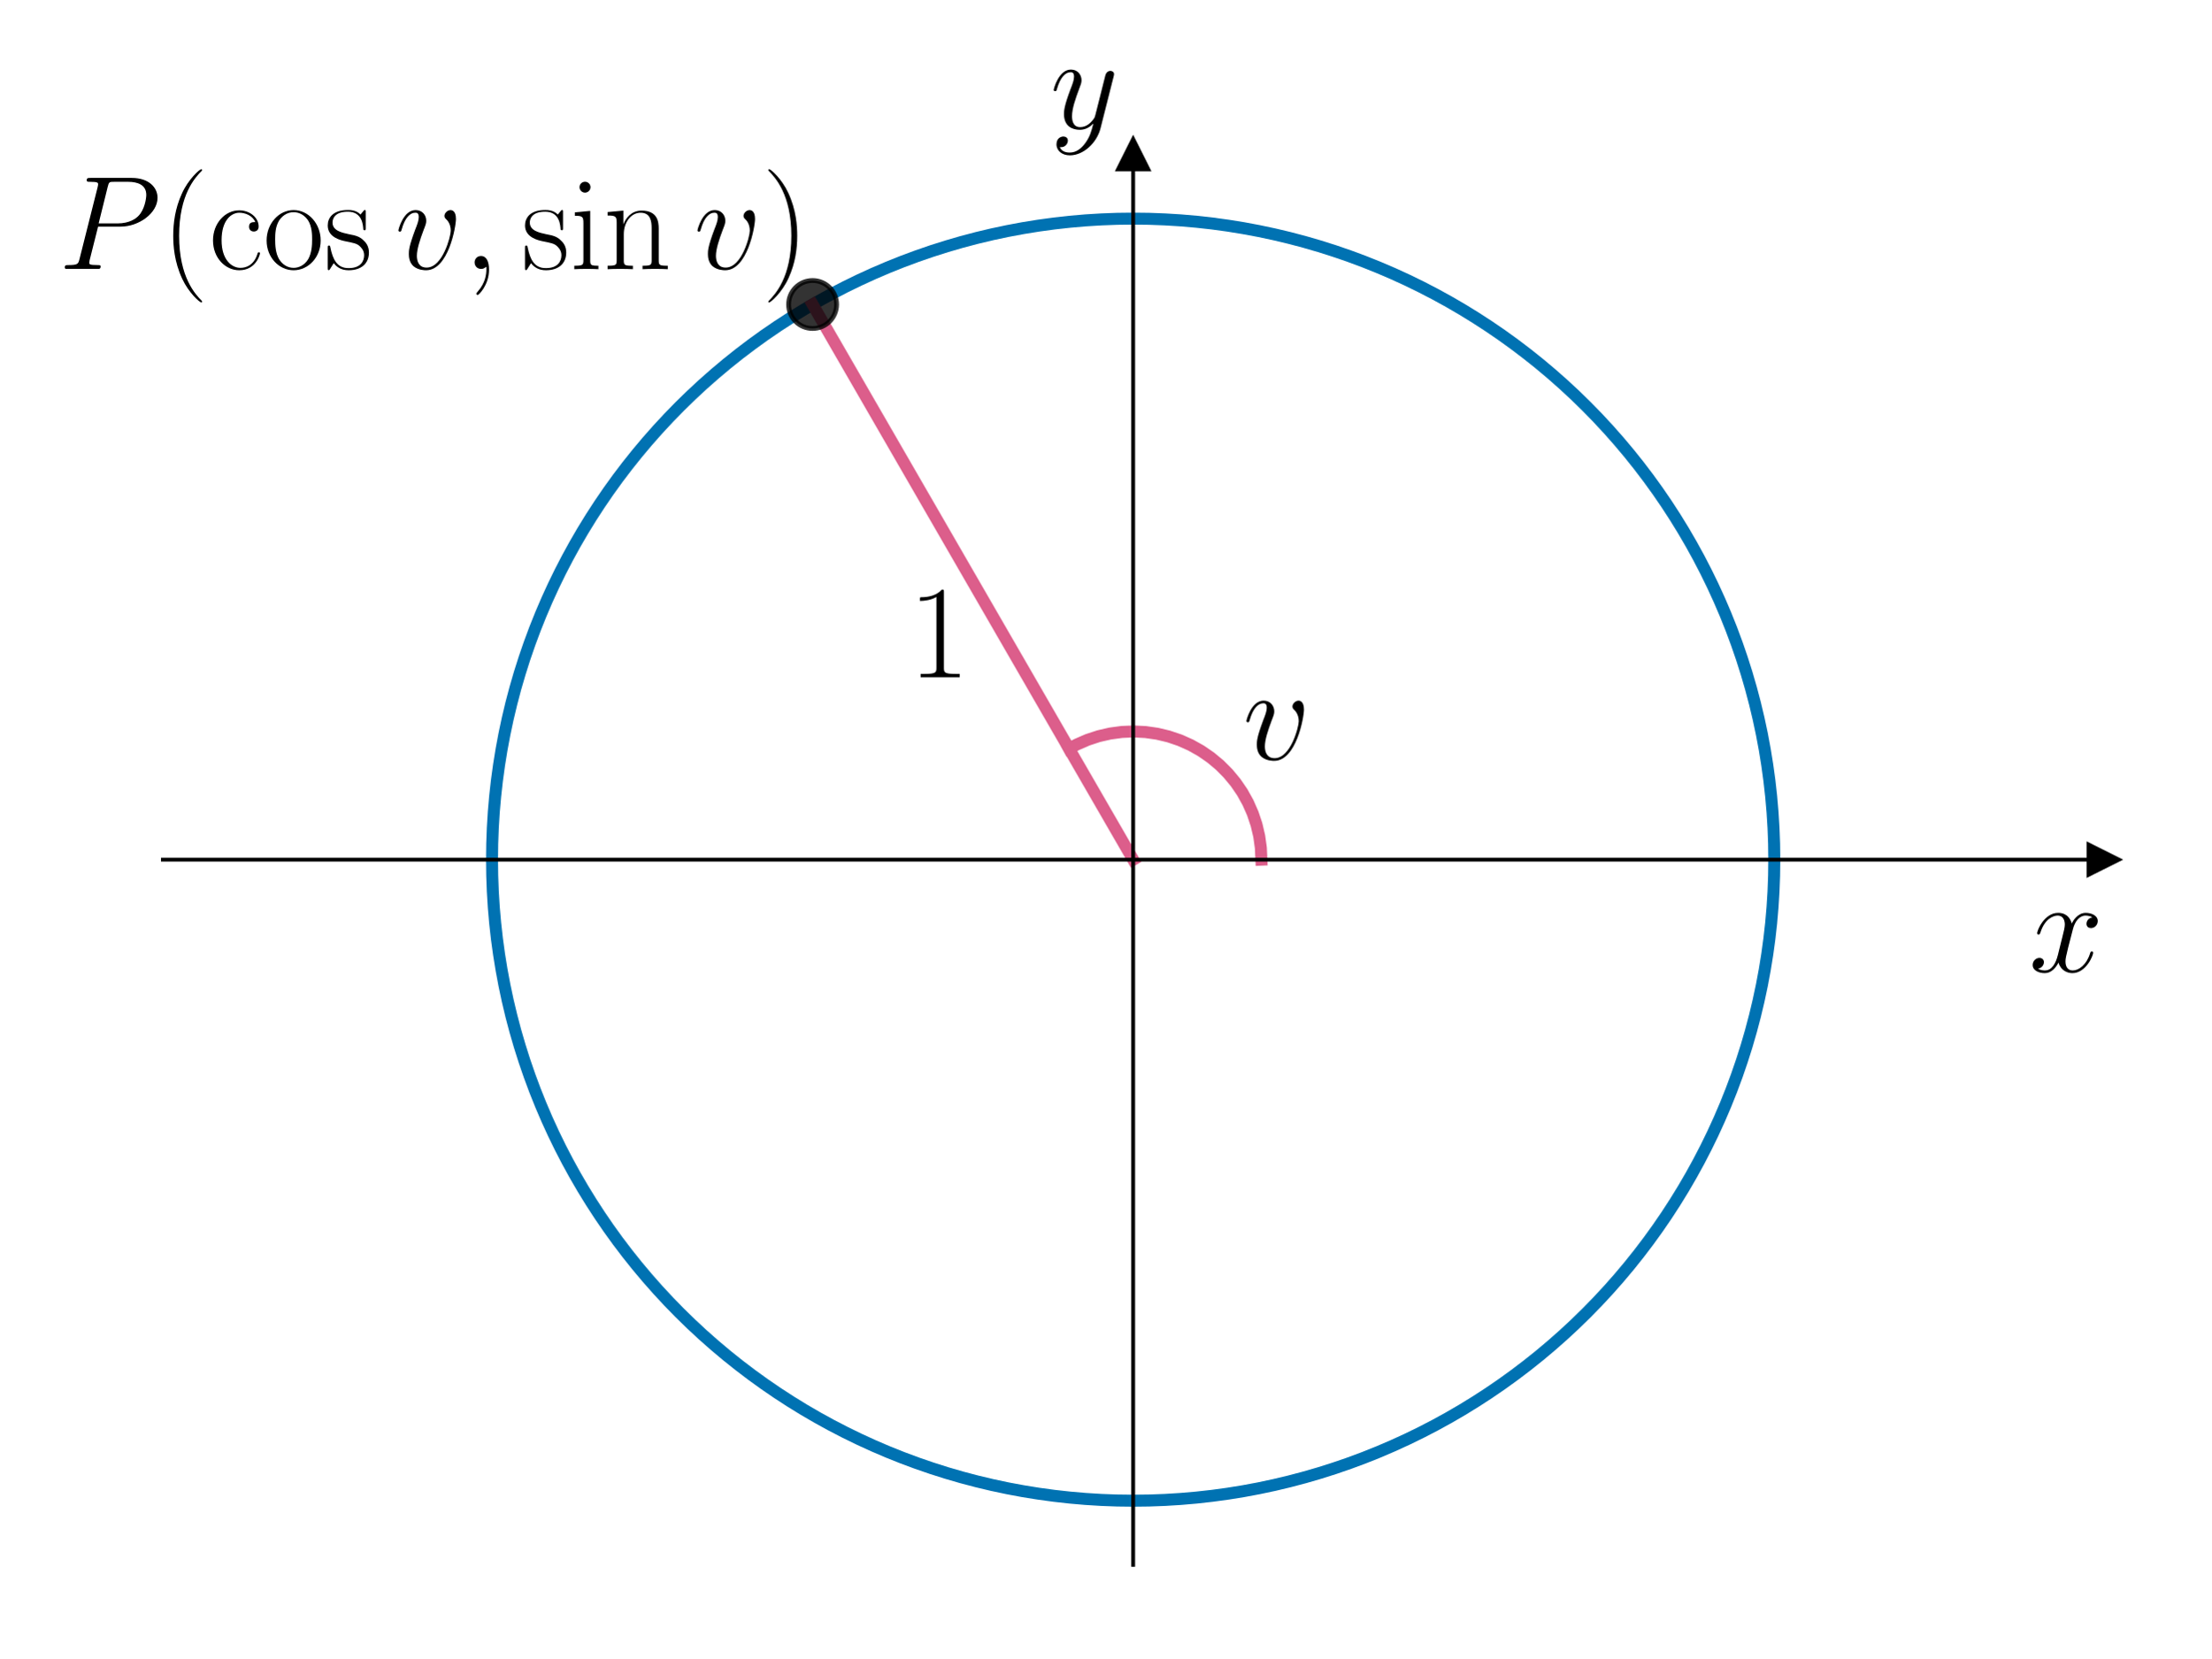
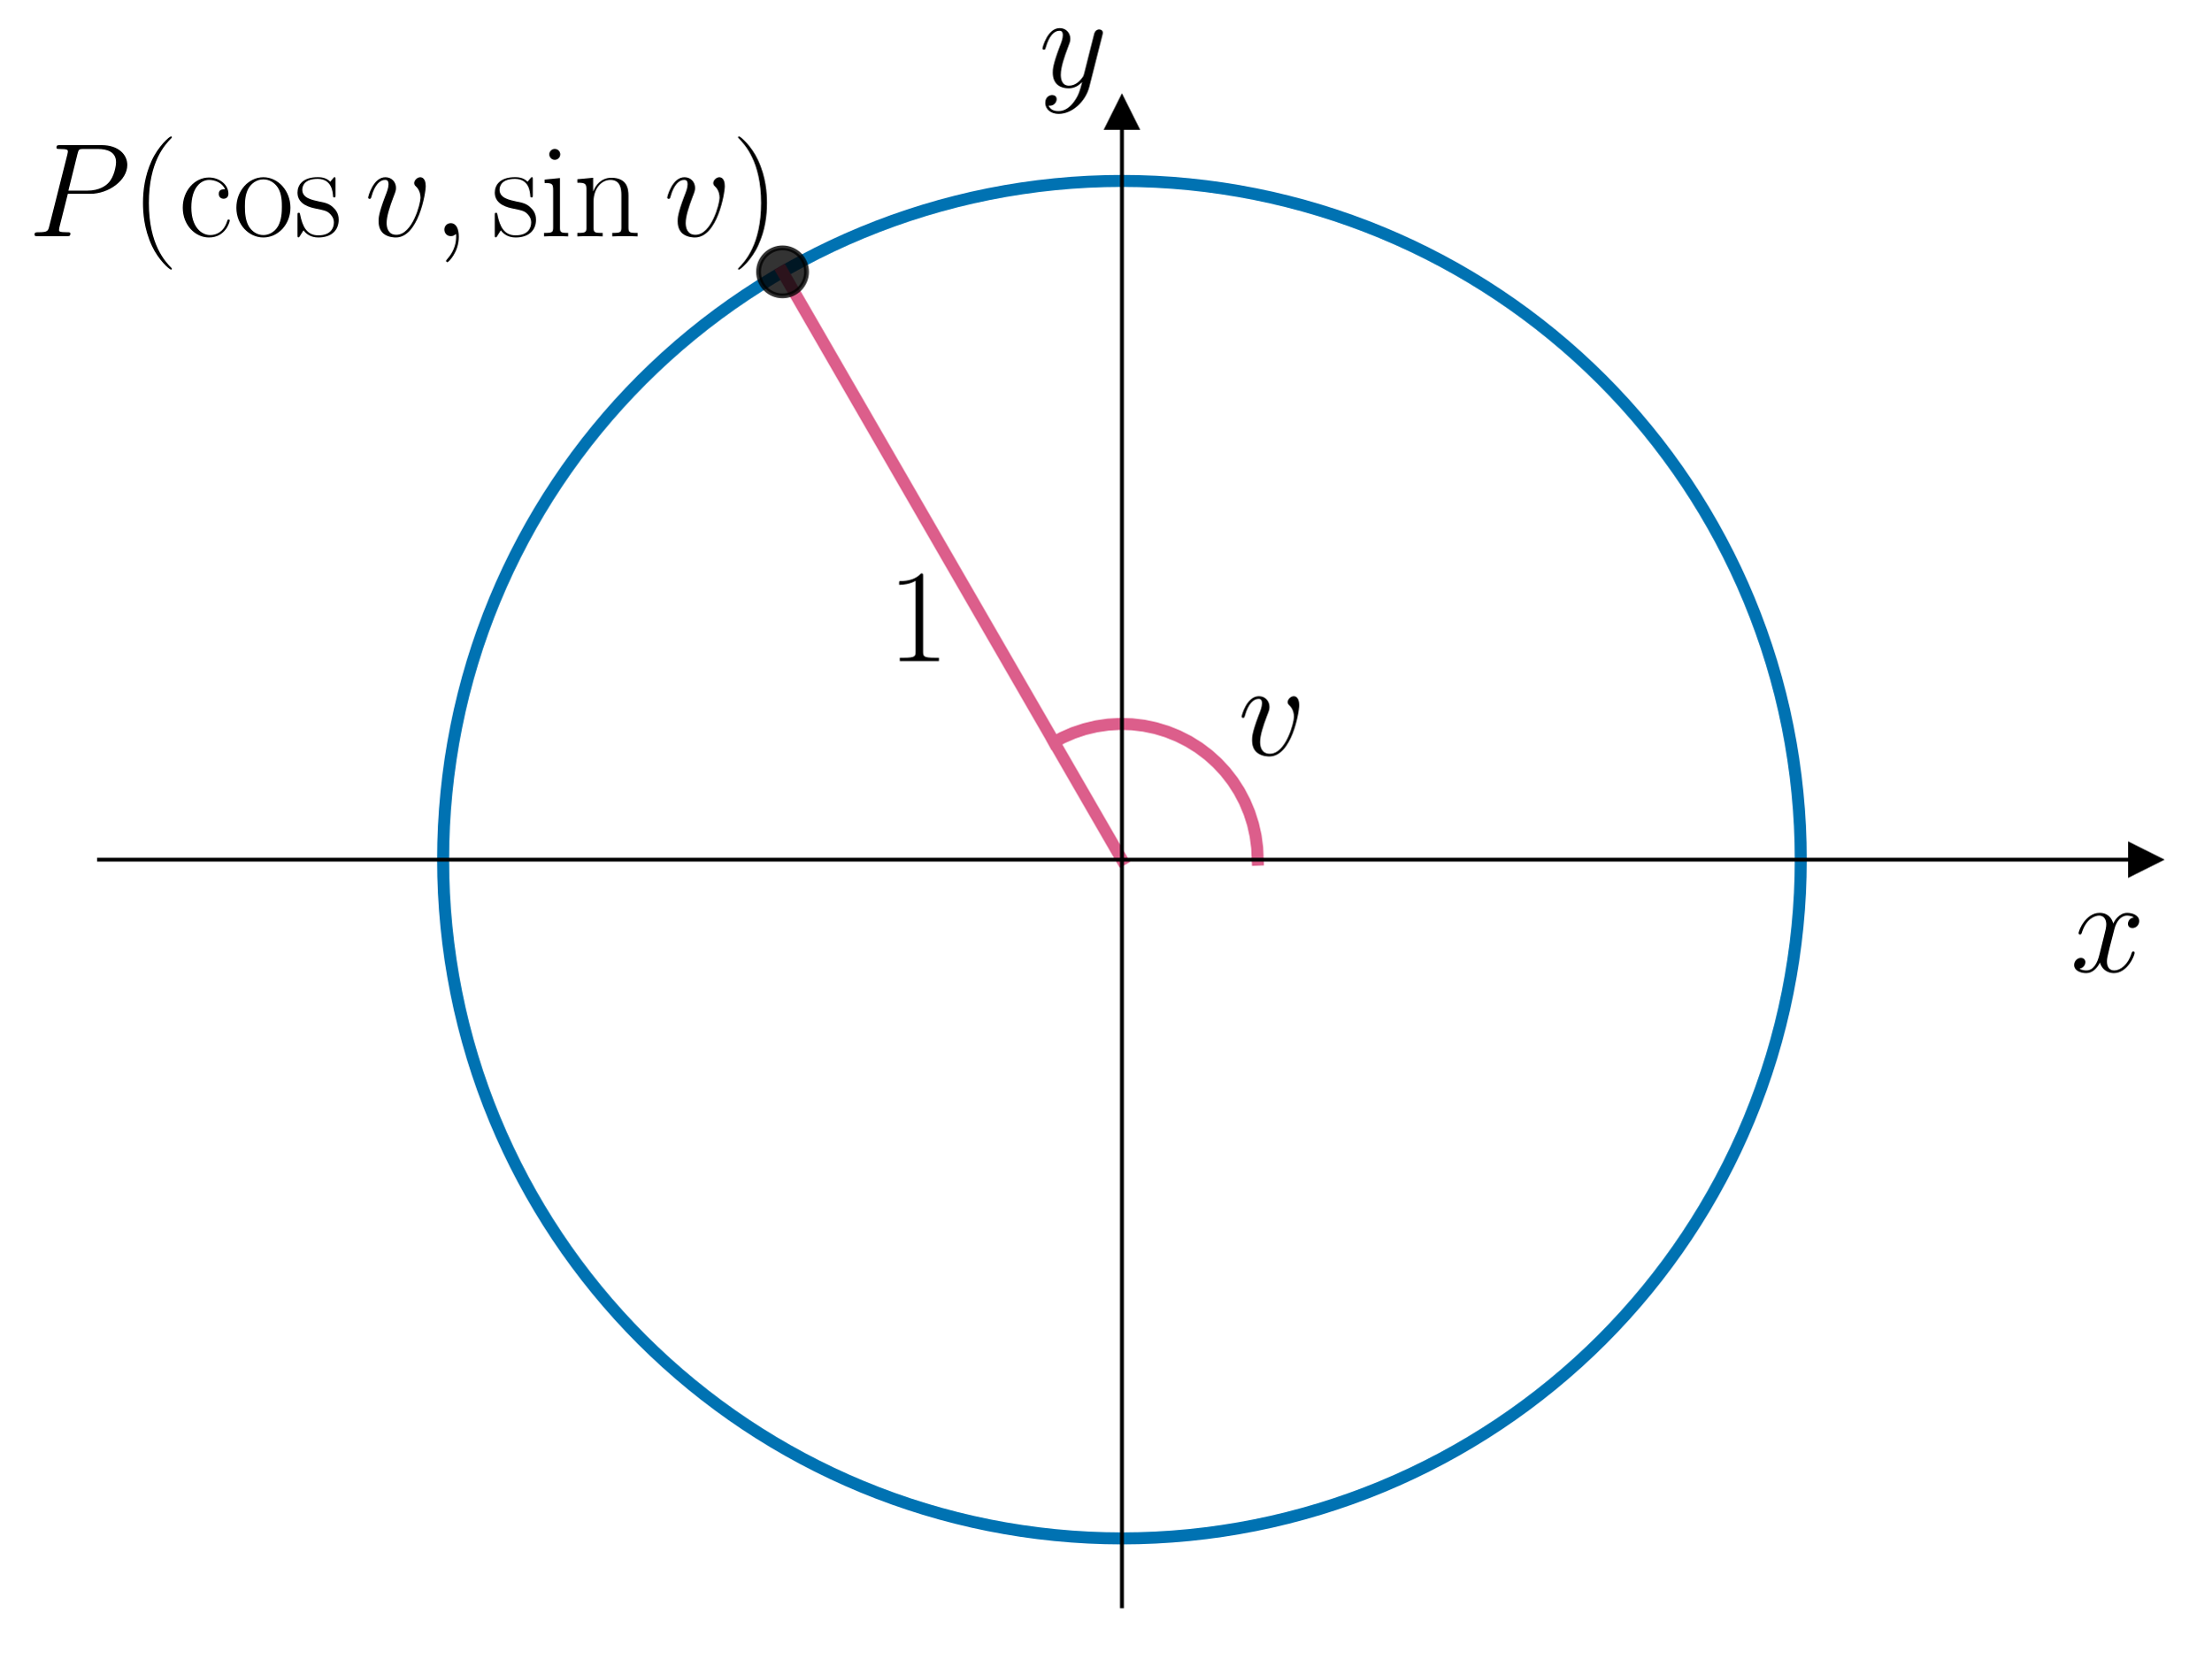
<svg xmlns="http://www.w3.org/2000/svg" xmlns:xlink="http://www.w3.org/1999/xlink" width="460.8pt" height="345.6pt" viewBox="0 0 460.8 345.6" version="1.1">
  <defs>
    <style type="text/css">*{stroke-linejoin: round; stroke-linecap: butt}</style>
  </defs>
  <g id="figure_1">
    <g id="patch_1">
      <path d="M 0 345.6  L 460.8 345.6  L 460.8 0  L 0 0  L 0 345.6  z " style="fill: none" />
    </g>
    <g id="axes_1">
      <g id="patch_2">
-         <path d="M 33.946 326.16  L 438.36 326.16  L 438.36 32.199  L 33.946 32.199  L 33.946 326.16  z " style="fill: none" />
+         <path d="M 20.633 334.8  L 447 334.8  L 447 23.559  L 20.633 23.559  L 20.633 334.8  z " style="fill: none" />
      </g>
      <g id="patch_3">
-         <path d="M 236.153 312.798  C 271.589 312.798 305.579 298.719 330.636 273.662  C 355.693 248.605 369.772 214.616 369.772 179.179  C 369.772 143.743 355.693 109.754 330.636 84.697  C 305.579 59.64 271.589 45.561 236.153 45.561  C 200.717 45.561 166.728 59.64 141.671 84.697  C 116.613 109.754 102.535 143.743 102.535 179.179  C 102.535 214.616 116.613 248.605 141.671 273.662  C 166.728 298.719 200.717 312.798 236.153 312.798  L 236.153 312.798  z " clip-path="url(#pbc31d46da8)" style="fill: none; stroke: #0072b2; stroke-width: 2.5; stroke-linejoin: miter" />
+         <path d="M 233.816 320.653  C 271.335 320.653 307.323 305.746 333.853 279.216  C 360.383 252.686 375.29 216.699 375.29 179.179  C 375.29 141.66 360.383 105.673 333.853 79.143  C 307.323 52.613 271.335 37.706 233.816 37.706  C 196.297 37.706 160.31 52.613 133.78 79.143  C 107.25 105.673 92.343 141.66 92.343 179.179  C 92.343 216.699 107.25 252.686 133.78 279.216  C 160.31 305.746 196.297 320.653 233.816 320.653  L 233.816 320.653  z " clip-path="url(#p223d2d3ec7)" style="fill: none; stroke: #0072b2; stroke-width: 2.5; stroke-linejoin: miter" />
      </g>
      <g id="matplotlib.axis_1">
        <g id="text_1">
-           <g transform="translate(422.8385 202.5512) scale(0.28 -0.28)">
+           <g transform="translate(431.4785 202.5512) scale(0.28 -0.28)">
            <defs>
              <path id="CMMI12-78" d="M 3034 2606  C 2829 2567 2752 2414 2752 2293  C 2752 2139 2874 2088 2963 2088  C 3155 2088 3290 2254 3290 2427  C 3290 2695 2982 2816 2714 2816  C 2323 2816 2106 2433 2048 2312  C 1901 2816 1504 2816 1389 2816  C 736 2816 390 1980 390 1839  C 390 1814 416 1782 461 1782  C 512 1782 525 1820 538 1846  C 755 2555 1184 2689 1370 2689  C 1658 2689 1715 2420 1715 2267  C 1715 2127 1677 1980 1600 1673  L 1382 798  C 1286 415 1101 64 762 64  C 730 64 570 64 435 147  C 666 192 717 383 717 460  C 717 588 621 664 499 664  C 346 664 179 530 179 326  C 179 57 480 -64 755 -64  C 1062 -64 1280 179 1414 441  C 1517 64 1837 -64 2074 -64  C 2726 -64 3072 773 3072 913  C 3072 945 3046 971 3008 971  C 2950 971 2944 939 2925 888  C 2752 326 2381 64 2093 64  C 1869 64 1747 230 1747 492  C 1747 632 1773 734 1875 1156  L 2099 2024  C 2195 2408 2413 2689 2707 2689  C 2720 2689 2899 2689 3034 2606  z " transform="scale(0.015625)" />
            </defs>
            <use xlink:href="#CMMI12-78" transform="scale(0.996264)" />
          </g>
        </g>
      </g>
      <g id="matplotlib.axis_2">
        <g id="text_2">
-           <g transform="translate(218.8353 26.77296) scale(0.28 -0.28)">
+           <g transform="translate(216.4983 18.13296) scale(0.28 -0.28)">
            <defs>
              <path id="CMMI12-79" d="M 1683 -700  C 1510 -939 1261 -1152 947 -1152  C 870 -1152 563 -1152 467 -889  C 486 -895 518 -895 531 -895  C 723 -895 851 -729 851 -582  C 851 -435 730 -384 634 -384  C 531 -384 307 -458 307 -759  C 307 -1071 582 -1286 947 -1286  C 1587 -1286 2234 -700 2413 6  L 3040 2485  C 3046 2517 3059 2556 3059 2594  C 3059 2689 2982 2753 2886 2753  C 2829 2753 2694 2727 2643 2535  L 2170 658  C 2138 543 2138 530 2086 460  C 1958 281 1747 64 1440 64  C 1082 64 1050 415 1050 588  C 1050 952 1222 1443 1395 1903  C 1466 2088 1504 2178 1504 2305  C 1504 2574 1312 2816 998 2816  C 410 2816 173 1890 173 1839  C 173 1814 198 1782 243 1782  C 301 1782 307 1807 333 1897  C 486 2433 730 2689 979 2689  C 1037 2689 1146 2689 1146 2478  C 1146 2312 1075 2127 979 1884  C 666 1047 666 837 666 683  C 666 77 1101 -64 1421 -64  C 1606 -64 1837 -6 2061 230  L 2067 224  C 1971 -147 1907 -392 1683 -700  z " transform="scale(0.015625)" />
            </defs>
            <use xlink:href="#CMMI12-79" transform="scale(0.996264)" />
          </g>
        </g>
      </g>
      <g id="line2d_1">
        <defs>
-           <path id="m7469dac04a" d="M 3 0  L -3 -3  L -3 3  z " style="stroke: #000000; stroke-linejoin: miter" />
+           <path id="m2c430c6863" d="M 3 0  L -3 -3  L -3 3  z " style="stroke: #000000; stroke-linejoin: miter" />
        </defs>
        <g>
-           <use xlink:href="#m7469dac04a" x="438.36" y="179.179" style="stroke: #000000; stroke-linejoin: miter" />
+           <use xlink:href="#m2c430c6863" x="447" y="179.179" style="stroke: #000000; stroke-linejoin: miter" />
        </g>
      </g>
      <g id="line2d_2">
        <defs>
-           <path id="m6c1d630e92" d="M 0 -3  L -3 3  L 3 3  z " style="stroke: #000000; stroke-linejoin: miter" />
+           <path id="m191db3fb7f" d="M 0 -3  L -3 3  L 3 3  z " style="stroke: #000000; stroke-linejoin: miter" />
        </defs>
        <g>
-           <use xlink:href="#m6c1d630e92" x="236.153" y="32.199" style="stroke: #000000; stroke-linejoin: miter" />
+           <use xlink:href="#m191db3fb7f" x="233.816" y="23.559" style="stroke: #000000; stroke-linejoin: miter" />
        </g>
      </g>
      <g id="line2d_3">
-         <path d="M 262.877 179.179  L 262.764 176.721  L 262.425 174.283  L 261.863 171.887  L 261.083 169.553  L 260.091 167.3  L 258.897 165.148  L 257.51 163.115  L 255.941 161.219  L 254.205 159.474  L 252.316 157.897  L 250.289 156.5  L 248.143 155.296  L 245.895 154.294  L 243.564 153.504  L 241.17 152.931  L 238.734 152.581  L 236.276 152.456  L 233.817 152.558  L 231.378 152.886  L 228.979 153.437  L 226.641 154.206  L 224.384 155.187  L 222.791 156.036  L 222.791 156.036  " clip-path="url(#pbc31d46da8)" style="fill: none; stroke: #dc5e8b; stroke-width: 2.5; stroke-linecap: square" />
+         <path d="M 262.111 179.179  L 262.001 176.692  L 261.674 174.223  L 261.13 171.793  L 260.375 169.42  L 259.414 167.123  L 258.255 164.919  L 256.906 162.826  L 255.379 160.859  L 253.685 159.034  L 251.837 157.365  L 249.849 155.866  L 247.737 154.546  L 245.518 153.418  L 243.207 152.489  L 240.824 151.766  L 238.387 151.256  L 235.914 150.963  L 233.425 150.887  L 230.939 151.031  L 228.476 151.393  L 226.053 151.971  L 223.691 152.758  L 221.408 153.751  L 219.669 154.676  L 219.669 154.676  " clip-path="url(#p223d2d3ec7)" style="fill: none; stroke: #dc5e8b; stroke-width: 2.5; stroke-linecap: square" />
      </g>
      <g id="line2d_4">
-         <path d="M 236.153 179.179  L 169.344 63.462  " clip-path="url(#pbc31d46da8)" style="fill: none; stroke: #dc5e8b; stroke-width: 2.5; stroke-linecap: square" />
+         <path d="M 233.816 179.179  L 163.08 56.66  " clip-path="url(#p223d2d3ec7)" style="fill: none; stroke: #dc5e8b; stroke-width: 2.5; stroke-linecap: square" />
      </g>
      <g id="line2d_5">
        <defs>
-           <path id="ma0ead3e7fd" d="M 0 5  C 1.326 5 2.598 4.473 3.536 3.536  C 4.473 2.598 5 1.326 5 0  C 5 -1.326 4.473 -2.598 3.536 -3.536  C 2.598 -4.473 1.326 -5 0 -5  C -1.326 -5 -2.598 -4.473 -3.536 -3.536  C -4.473 -2.598 -5 -1.326 -5 0  C -5 1.326 -4.473 2.598 -3.536 3.536  C -2.598 4.473 -1.326 5 0 5  z " style="stroke: #000000; stroke-opacity: 0.8" />
+           <path id="me54bc4e72e" d="M 0 5  C 1.326 5 2.598 4.473 3.536 3.536  C 4.473 2.598 5 1.326 5 0  C 5 -1.326 4.473 -2.598 3.536 -3.536  C 2.598 -4.473 1.326 -5 0 -5  C -1.326 -5 -2.598 -4.473 -3.536 -3.536  C -4.473 -2.598 -5 -1.326 -5 0  C -5 1.326 -4.473 2.598 -3.536 3.536  C -2.598 4.473 -1.326 5 0 5  z " style="stroke: #000000; stroke-opacity: 0.8" />
        </defs>
-         <g clip-path="url(#pbc31d46da8)">
-           <use xlink:href="#ma0ead3e7fd" x="169.344" y="63.462" style="fill-opacity: 0.8; stroke: #000000; stroke-opacity: 0.8" />
+         <g clip-path="url(#p223d2d3ec7)">
+           <use xlink:href="#me54bc4e72e" x="163.08" y="56.66" style="fill-opacity: 0.8; stroke: #000000; stroke-opacity: 0.8" />
        </g>
      </g>
      <g id="patch_4">
-         <path d="M 236.153 326.16  L 236.153 32.199  " style="fill: none; stroke: #000000; stroke-width: 0.8; stroke-linejoin: miter; stroke-linecap: square" />
+         <path d="M 233.816 334.8  L 233.816 23.559  " style="fill: none; stroke: #000000; stroke-width: 0.8; stroke-linejoin: miter; stroke-linecap: square" />
      </g>
      <g id="patch_5">
-         <path d="M 438.36 326.16  L 438.36 32.199  " style="fill: none" />
+         <path d="M 447 334.8  L 447 23.559  " style="fill: none" />
      </g>
      <g id="patch_6">
-         <path d="M 33.946 179.179  L 438.36 179.179  " style="fill: none; stroke: #000000; stroke-width: 0.8; stroke-linejoin: miter; stroke-linecap: square" />
+         <path d="M 20.633 179.179  L 447 179.179  " style="fill: none; stroke: #000000; stroke-width: 0.8; stroke-linejoin: miter; stroke-linecap: square" />
      </g>
      <g id="patch_7">
-         <path d="M 33.946 32.199  L 438.36 32.199  " style="fill: none" />
+         <path d="M 20.633 23.559  L 447 23.559  " style="fill: none" />
      </g>
      <g id="text_3">
-         <g transform="translate(12.18677 56.04759) scale(0.28 -0.28)">
+         <g transform="translate(5.883694 49.20979) scale(0.28 -0.28)">
          <defs>
            <path id="CMMI12-50" d="M 1894 2023  L 2970 2023  C 3853 2023 4736 2673 4736 3401  C 4736 3898 4314 4352 3507 4352  L 1530 4352  C 1408 4352 1350 4352 1350 4231  C 1350 4167 1408 4167 1504 4167  C 1894 4167 1894 4116 1894 4046  C 1894 4034 1894 3995 1869 3899  L 1005 472  C 947 249 934 185 486 185  C 365 185 301 185 301 70  C 301 0 358 0 397 0  C 518 0 646 0 768 0  L 1517 0  C 1638 0 1773 0 1894 0  C 1946 0 2016 0 2016 121  C 2016 185 1958 185 1862 185  C 1478 185 1472 230 1472 293  C 1472 325 1478 369 1485 401  L 1894 2023  z M 2355 3930  C 2413 4167 2438 4167 2688 4167  L 3322 4167  C 3802 4167 4198 4013 4198 3535  C 4198 3369 4115 2827 3821 2534  C 3712 2419 3405 2176 2822 2176  L 1920 2176  L 2355 3930  z " transform="scale(0.015625)" />
            <path id="CMR17-28" d="M 1958 -1561  C 1958 -1555 1958 -1542 1939 -1523  C 1645 -1224 858 -407 858 1581  C 858 3569 1632 4379 1946 4697  C 1946 4704 1958 4717 1958 4736  C 1958 4755 1939 4768 1914 4768  C 1843 4768 1299 4296 986 3594  C 666 2887 576 2199 576 1588  C 576 1128 621 351 1005 -471  C 1312 -1135 1837 -1600 1914 -1600  C 1946 -1600 1958 -1587 1958 -1561  z " transform="scale(0.015625)" />
            <path id="CMR17-63" d="M 2234 2240  C 2112 2240 1933 2240 1933 2017  C 1933 1838 2080 1787 2163 1787  C 2208 1787 2394 1807 2394 2024  C 2394 2467 1958 2803 1466 2803  C 787 2803 211 2178 211 1363  C 211 516 813 -64 1466 -64  C 2259 -64 2458 677 2458 748  C 2458 774 2451 793 2406 793  C 2362 793 2355 787 2330 703  C 2163 180 1798 51 1523 51  C 1114 51 621 427 621 1369  C 621 2338 1094 2688 1472 2688  C 1722 2688 2093 2573 2234 2240  z " transform="scale(0.015625)" />
            <path id="CMR17-6f" d="M 2758 1356  C 2758 2176 2163 2816 1466 2816  C 768 2816 173 2176 173 1356  C 173 551 768 -64 1466 -64  C 2163 -64 2758 551 2758 1356  z M 1466 51  C 1165 51 909 230 762 480  C 602 767 582 1126 582 1408  C 582 1677 595 2010 762 2298  C 890 2509 1139 2714 1466 2714  C 1754 2714 1997 2554 2150 2330  C 2349 2029 2349 1607 2349 1408  C 2349 1158 2336 775 2163 467  C 1984 173 1709 51 1466 51  z " transform="scale(0.015625)" />
            <path id="CMR17-73" d="M 1978 2697  C 1978 2813 1971 2819 1933 2819  C 1907 2819 1901 2813 1824 2717  C 1805 2691 1747 2626 1728 2601  C 1523 2819 1235 2819 1126 2819  C 416 2819 160 2447 160 2076  C 160 1498 813 1365 998 1325  C 1402 1243 1542 1217 1677 1101  C 1760 1025 1901 884 1901 654  C 1901 384 1747 38 1158 38  C 602 38 403 460 288 1021  C 269 1110 269 1117 218 1117  C 166 1117 160 1110 160 983  L 160 63  C 160 -51 166 -58 205 -58  C 237 -58 243 -51 275 0  C 314 57 410 211 448 276  C 576 103 800 -64 1158 -64  C 1792 -64 2131 283 2131 784  C 2131 1112 1958 1285 1875 1362  C 1683 1561 1459 1606 1190 1657  C 838 1735 390 1825 390 2217  C 390 2383 480 2737 1126 2737  C 1811 2737 1850 2094 1862 1888  C 1869 1856 1901 1849 1920 1849  C 1978 1849 1978 1869 1978 1978  L 1978 2697  z " transform="scale(0.015625)" />
            <path id="CMMI12-76" d="M 2925 2389  C 2925 2791 2720 2816 2669 2816  C 2515 2816 2374 2663 2374 2535  C 2374 2459 2419 2414 2445 2389  C 2509 2331 2675 2159 2675 1827  C 2675 1558 2291 64 1523 64  C 1133 64 1056 390 1056 626  C 1056 945 1203 1392 1376 1852  C 1478 2114 1504 2178 1504 2305  C 1504 2574 1312 2816 998 2816  C 410 2816 173 1890 173 1839  C 173 1814 198 1782 243 1782  C 301 1782 307 1807 333 1897  C 486 2446 736 2689 979 2689  C 1037 2689 1146 2689 1146 2478  C 1146 2312 1075 2127 979 1884  C 672 1067 672 869 672 715  C 672 575 691 313 890 134  C 1120 -64 1440 -64 1498 -64  C 2560 -64 2925 2024 2925 2389  z " transform="scale(0.015625)" />
            <path id="CMMI12-3b" d="M 1248 -31  C 1248 343 1126 619 864 619  C 659 619 557 453 557 313  C 557 172 653 0 870 0  C 954 0 1024 26 1082 83  C 1094 96 1101 96 1107 96  C 1120 96 1120 5 1120 -27  C 1120 -240 1082 -659 710 -1080  C 640 -1157 640 -1170 640 -1183  C 640 -1216 672 -1248 704 -1248  C 755 -1248 1248 -771 1248 -31  z " transform="scale(0.015625)" />
            <path id="CMR17-69" d="M 992 3909  C 992 4049 877 4170 730 4170  C 589 4170 467 4056 467 3909  C 467 3769 582 3648 730 3648  C 870 3648 992 3763 992 3909  z M 243 2706  L 243 2541  C 602 2541 653 2502 653 2197  L 653 427  C 653 184 627 153 218 153  L 218 -13  C 371 0 646 0 806 0  C 960 0 1222 0 1370 -13  L 1370 153  C 992 153 979 191 979 420  L 979 2776  L 243 2706  z " transform="scale(0.015625)" />
            <path id="CMR17-6e" d="M 2656 1933  C 2656 2259 2592 2790 1837 2790  C 1331 2790 1069 2400 973 2144  L 966 2144  L 966 2790  L 211 2720  L 211 2554  C 589 2554 646 2515 646 2208  L 646 428  C 646 184 621 153 211 153  L 211 -13  C 365 0 646 0 813 0  C 979 0 1267 0 1421 -13  L 1421 153  C 1011 153 986 178 986 428  L 986 1658  C 986 2247 1344 2688 1792 2688  C 2266 2688 2317 2266 2317 1958  L 2317 428  C 2317 184 2291 153 1882 153  L 1882 -13  C 2035 0 2317 0 2483 0  C 2650 0 2938 0 3091 -13  L 3091 153  C 2682 153 2656 178 2656 428  L 2656 1933  z " transform="scale(0.015625)" />
            <path id="CMR17-29" d="M 1683 1581  C 1683 2040 1638 2817 1254 3639  C 947 4303 422 4768 346 4768  C 326 4768 301 4761 301 4729  C 301 4717 307 4710 314 4697  C 621 4378 1402 3568 1402 1584  C 1402 -407 627 -1217 314 -1537  C 307 -1549 301 -1556 301 -1568  C 301 -1600 326 -1600 346 -1600  C 416 -1600 960 -1128 1274 -426  C 1594 281 1683 969 1683 1581  z " transform="scale(0.015625)" />
          </defs>
          <use xlink:href="#CMMI12-50" transform="scale(0.996264)" />
          <use xlink:href="#CMR17-28" transform="translate(76.42582 0) scale(0.996264)" />
          <use xlink:href="#CMR17-63" transform="translate(111.7066 0) scale(0.996264)" />
          <use xlink:href="#CMR17-6f" transform="translate(152.1922 0) scale(0.996264)" />
          <use xlink:href="#CMR17-73" transform="translate(197.8827 0) scale(0.996264)" />
          <use xlink:href="#CMMI12-76" transform="translate(250.2885 0) scale(0.996264)" />
          <use xlink:href="#CMMI12-3b" transform="translate(301.0236 0) scale(0.996264)" />
          <use xlink:href="#CMR17-73" transform="translate(344.7252 0) scale(0.996264)" />
          <use xlink:href="#CMR17-69" transform="translate(380.5266 0) scale(0.996264)" />
          <use xlink:href="#CMR17-6e" transform="translate(405.3976 0) scale(0.996264)" />
          <use xlink:href="#CMMI12-76" transform="translate(472.8974 0) scale(0.996264)" />
          <use xlink:href="#CMR17-29" transform="translate(523.6326 0) scale(0.996264)" />
        </g>
      </g>
      <g id="text_4">
-         <g transform="translate(189.2938 141.1567) scale(0.28 -0.28)">
+         <g transform="translate(184.9544 137.7912) scale(0.28 -0.28)">
          <defs>
            <path id="CMR17-31" d="M 1702 4058  C 1702 4192 1696 4192 1606 4192  C 1357 3916 979 3827 621 3827  C 602 3827 570 3827 563 3808  C 557 3795 557 3782 557 3648  C 755 3648 1088 3686 1344 3839  L 1344 461  C 1344 236 1331 160 781 160  L 589 160  L 589 0  C 896 0 1216 0 1523 0  C 1830 0 2150 0 2458 0  L 2458 160  L 2266 160  C 1715 160 1702 230 1702 458  L 1702 4058  z " transform="scale(0.015625)" />
          </defs>
          <use xlink:href="#CMR17-31" transform="scale(0.996264)" />
        </g>
      </g>
      <g id="text_5">
-         <g transform="translate(259.0012 158.3059) scale(0.28 -0.28)">
+         <g transform="translate(258.0073 157.3895) scale(0.28 -0.28)">
          <use xlink:href="#CMMI12-76" transform="scale(0.996264)" />
        </g>
      </g>
    </g>
  </g>
  <defs>
-     <clipPath id="pbc31d46da8">
-       <rect x="33.946" y="32.199" width="404.414" height="293.961" />
+     <clipPath id="p223d2d3ec7">
+       <rect x="20.633" y="23.559" width="426.367" height="311.241" />
    </clipPath>
  </defs>
</svg>
